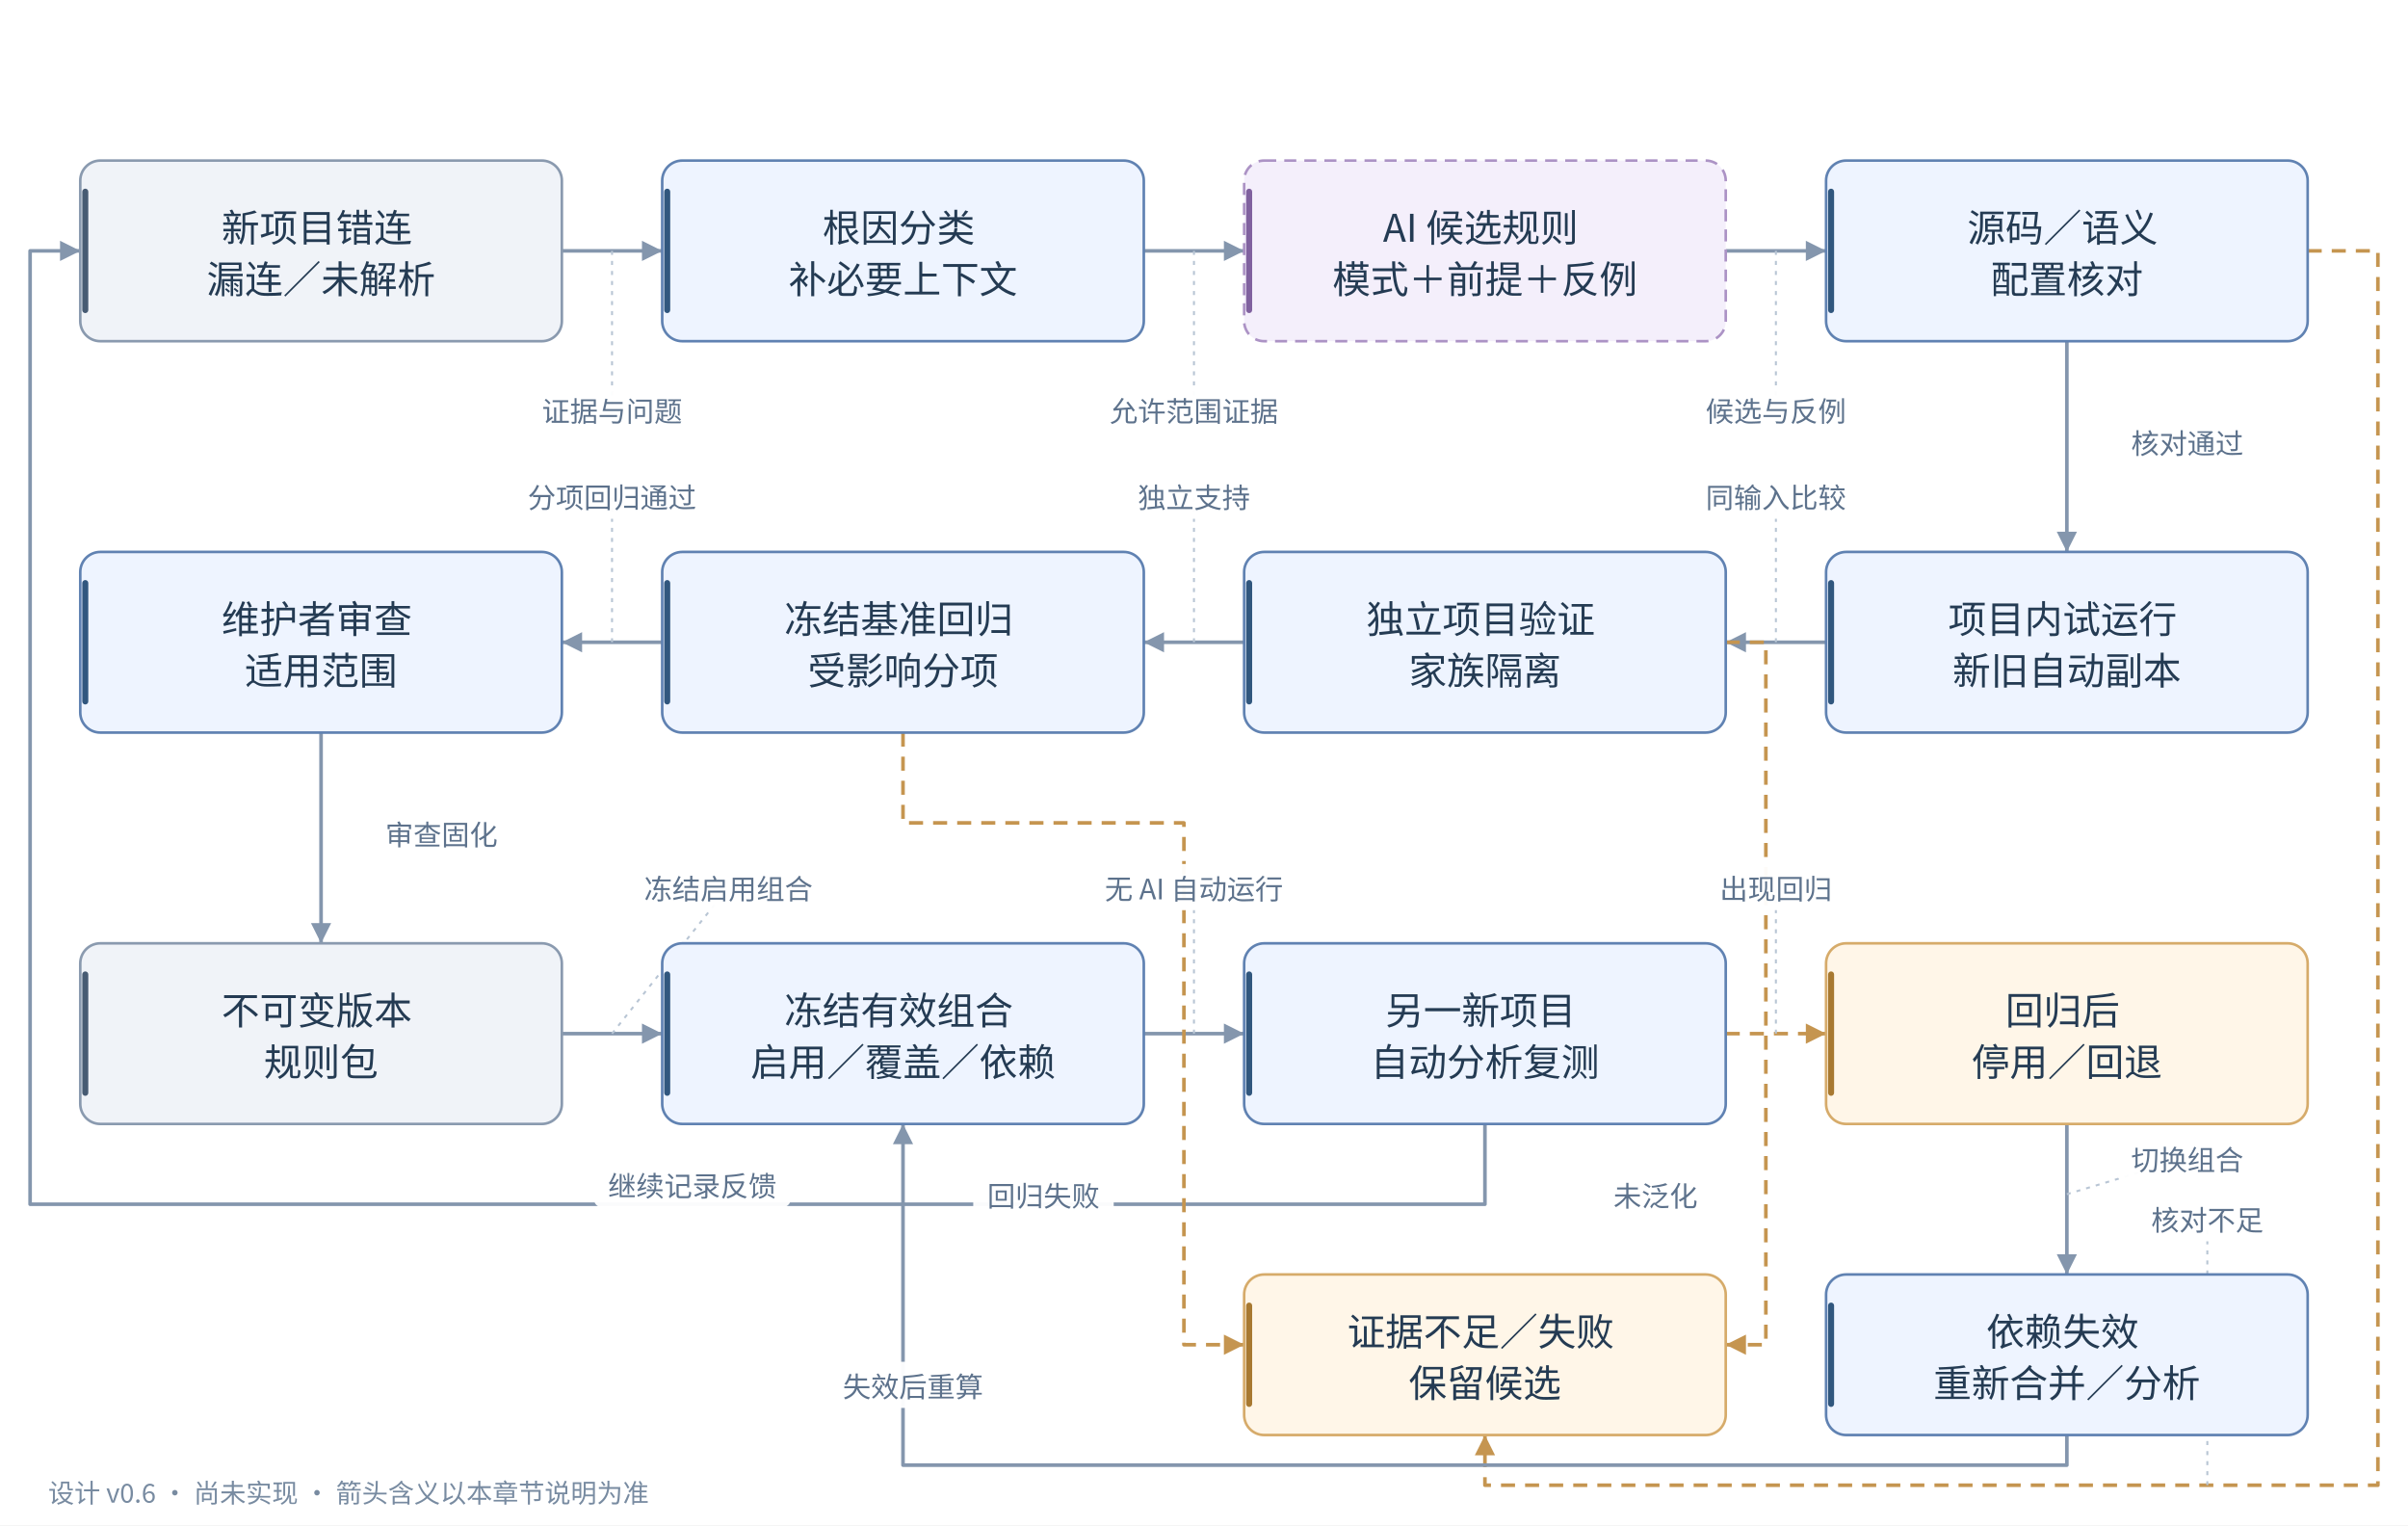
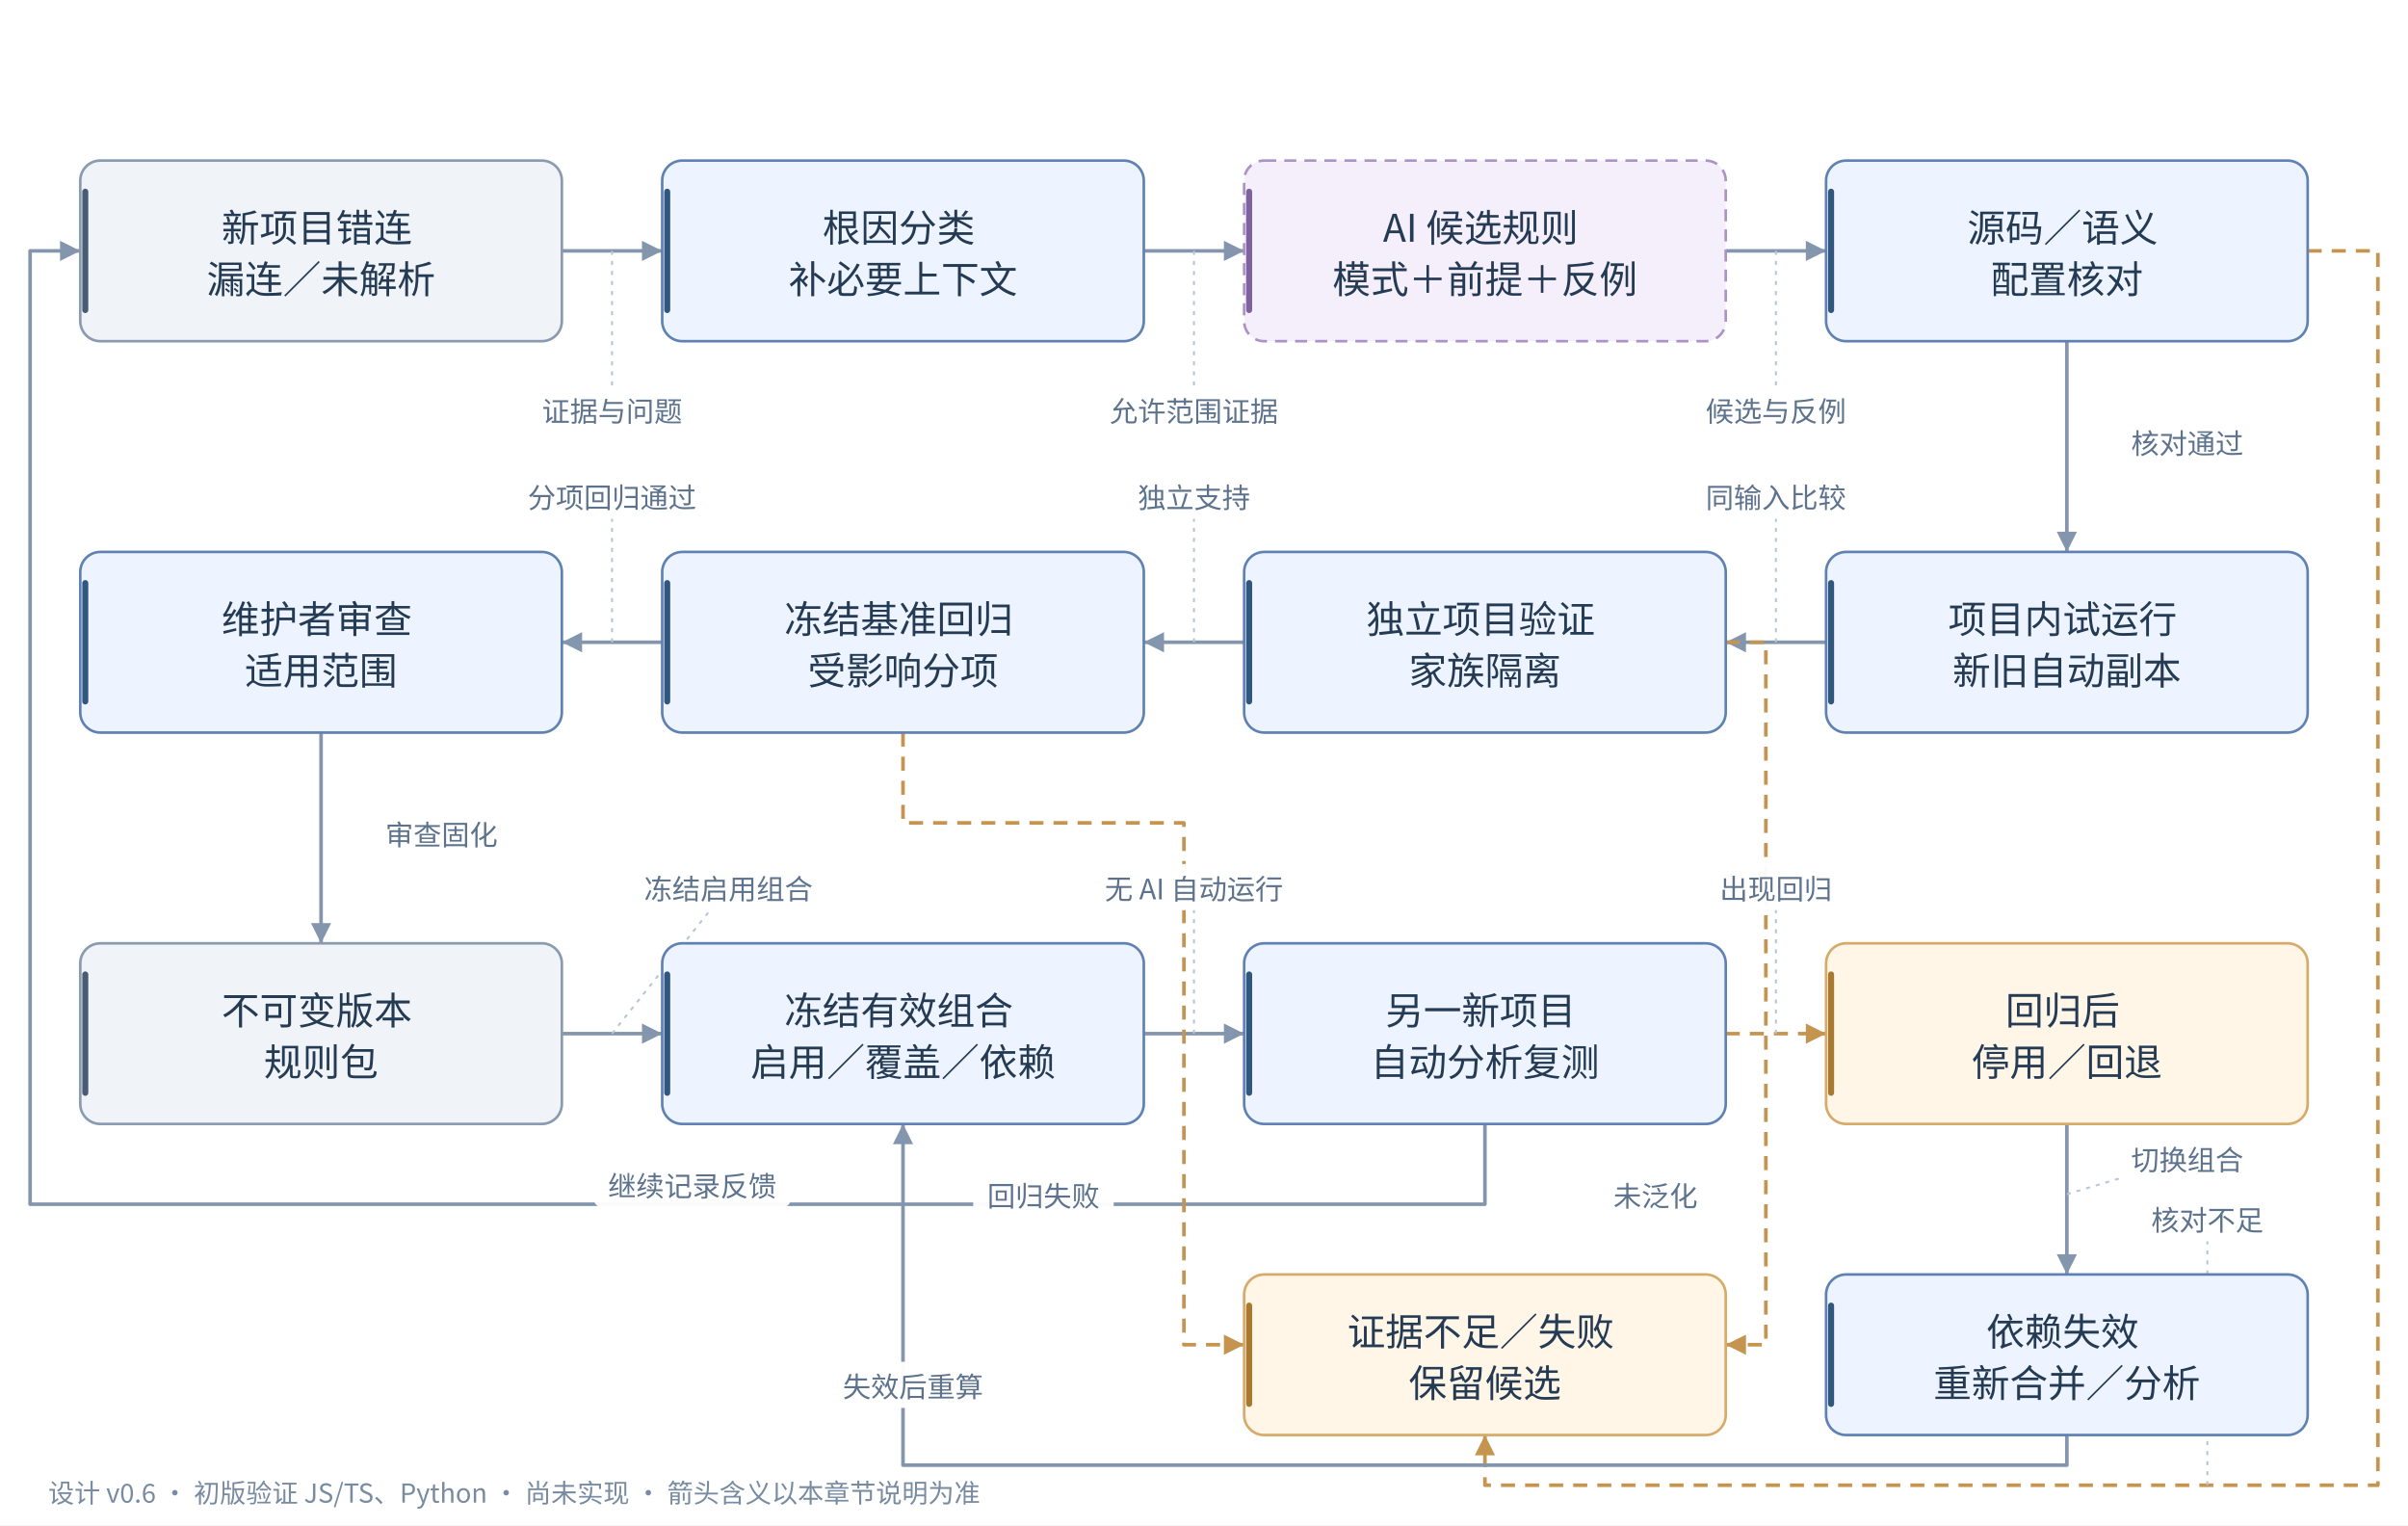
<svg xmlns="http://www.w3.org/2000/svg" viewBox="0 0 1200 760" width="1200" height="760" role="img" aria-labelledby="rules-title rules-desc">
  <style>text{font-family:"Microsoft YaHei","PingFang SC","Noto Sans CJK SC",sans-serif} .graph-node{cursor:pointer;outline:none}.graph-node:hover rect,.graph-node:focus rect{stroke-width:3;filter:brightness(.97)} .edge-label{pointer-events:none}</style>
  <defs>
    <marker id="rules-flow" viewBox="0 0 10 10" refX="9" refY="5" markerWidth="7" markerHeight="7" orient="auto-start-reverse">
      <path d="M 1 1 L 9 5 L 1 9 z" fill="#8496ad" />
    </marker>
    <marker id="rules-dependency" viewBox="0 0 10 10" refX="9" refY="5" markerWidth="7" markerHeight="7" orient="auto-start-reverse">
      <path d="M 1 1 L 9 5 L 1 9 z" fill="#8496ad" />
    </marker>
    <marker id="rules-evidence" viewBox="0 0 10 10" refX="9" refY="5" markerWidth="7" markerHeight="7" orient="auto-start-reverse">
      <path d="M 1 1 L 9 5 L 1 9 z" fill="#8c9daa" />
    </marker>
    <marker id="rules-optional" viewBox="0 0 10 10" refX="9" refY="5" markerWidth="7" markerHeight="7" orient="auto-start-reverse">
      <path d="M 1 1 L 9 5 L 1 9 z" fill="#ab8dbe" />
    </marker>
    <marker id="rules-failure" viewBox="0 0 10 10" refX="9" refY="5" markerWidth="7" markerHeight="7" orient="auto-start-reverse">
      <path d="M 1 1 L 9 5 L 1 9 z" fill="#c59550" />
    </marker>
  </defs>
  <rect width="1200" height="760" fill="#fff" />
  <polyline points="280,125 330,125" fill="none" stroke="#8496ad" stroke-width="1.8" stroke-linejoin="round" marker-end="url(#rules-flow)" />
  <polyline points="570,125 620,125" fill="none" stroke="#8496ad" stroke-width="1.8" stroke-linejoin="round" marker-end="url(#rules-flow)" />
  <polyline points="860,125 910,125" fill="none" stroke="#8496ad" stroke-width="1.8" stroke-linejoin="round" marker-end="url(#rules-flow)" />
  <polyline points="1030,170 1030,275" fill="none" stroke="#8496ad" stroke-width="1.8" stroke-linejoin="round" marker-end="url(#rules-flow)" />
  <polyline points="910,320 860,320" fill="none" stroke="#8496ad" stroke-width="1.8" stroke-linejoin="round" marker-end="url(#rules-flow)" />
  <polyline points="620,320 570,320" fill="none" stroke="#8496ad" stroke-width="1.8" stroke-linejoin="round" marker-end="url(#rules-flow)" />
  <polyline points="330,320 280,320" fill="none" stroke="#8496ad" stroke-width="1.8" stroke-linejoin="round" marker-end="url(#rules-flow)" />
  <polyline points="160,365 160,470" fill="none" stroke="#8496ad" stroke-width="1.8" stroke-linejoin="round" marker-end="url(#rules-flow)" />
  <polyline points="280,515 330,515" fill="none" stroke="#8496ad" stroke-width="1.8" stroke-linejoin="round" marker-end="url(#rules-flow)" />
  <polyline points="570,515 620,515" fill="none" stroke="#8496ad" stroke-width="1.8" stroke-linejoin="round" marker-end="url(#rules-flow)" />
  <polyline points="860,515 910,515" fill="none" stroke="#c59550" stroke-width="1.8" stroke-linejoin="round" marker-end="url(#rules-failure)" stroke-dasharray="7 5" />
  <polyline points="740,560 740,600 15,600 15,125 40,125" fill="none" stroke="#8496ad" stroke-width="1.8" stroke-linejoin="round" marker-end="url(#rules-flow)" />
  <polyline points="1150,125 1185,125 1185,740 740,740 740,715" fill="none" stroke="#c59550" stroke-width="1.8" stroke-linejoin="round" marker-end="url(#rules-failure)" stroke-dasharray="7 5" />
  <polyline points="860,320 880,320 880,670 860,670" fill="none" stroke="#c59550" stroke-width="1.8" stroke-linejoin="round" marker-end="url(#rules-failure)" stroke-dasharray="7 5" />
  <polyline points="450,365 450,410 590,410 590,670 620,670" fill="none" stroke="#c59550" stroke-width="1.8" stroke-linejoin="round" marker-end="url(#rules-failure)" stroke-dasharray="7 5" />
  <polyline points="1030,560 1030,635" fill="none" stroke="#8496ad" stroke-width="1.8" stroke-linejoin="round" marker-end="url(#rules-flow)" />
  <polyline points="1030,715 1030,730 450,730 450,560" fill="none" stroke="#8496ad" stroke-width="1.8" stroke-linejoin="round" marker-end="url(#rules-flow)" />
  <g class="edge-label">
    <line x1="305" y1="125" x2="305" y2="204" stroke="#b8c5d4" stroke-width="1" stroke-dasharray="2 3" />
    <rect x="263" y="192.5" width="84" height="23" rx="4" fill="#fff" fill-opacity=".96" />
    <text text-anchor="middle" dominant-baseline="central" font-size="14" font-weight="400" fill="#5d728c">
      <tspan x="305" y="204">证据与问题</tspan>
    </text>
  </g>
  <g class="edge-label">
    <line x1="595" y1="125" x2="595" y2="204" stroke="#b8c5d4" stroke-width="1" stroke-dasharray="2 3" />
    <rect x="546" y="192.5" width="98" height="23" rx="4" fill="#fff" fill-opacity=".96" />
    <text text-anchor="middle" dominant-baseline="central" font-size="14" font-weight="400" fill="#5d728c">
      <tspan x="595" y="204">允许范围证据</tspan>
    </text>
  </g>
  <g class="edge-label">
    <line x1="885" y1="125" x2="885" y2="204" stroke="#b8c5d4" stroke-width="1" stroke-dasharray="2 3" />
    <rect x="843" y="192.5" width="84" height="23" rx="4" fill="#fff" fill-opacity=".96" />
    <text text-anchor="middle" dominant-baseline="central" font-size="14" font-weight="400" fill="#5d728c">
      <tspan x="885" y="204">候选与反例</tspan>
    </text>
  </g>
  <g class="edge-label">
    <rect x="1055" y="208.5" width="70" height="23" rx="4" fill="#fff" fill-opacity=".96" />
    <text text-anchor="middle" dominant-baseline="central" font-size="14" font-weight="400" fill="#5d728c">
      <tspan x="1090" y="220">核对通过</tspan>
    </text>
  </g>
  <g class="edge-label">
    <line x1="885" y1="320" x2="885" y2="247" stroke="#b8c5d4" stroke-width="1" stroke-dasharray="2 3" />
    <rect x="843" y="235.5" width="84" height="23" rx="4" fill="#fff" fill-opacity=".96" />
    <text text-anchor="middle" dominant-baseline="central" font-size="14" font-weight="400" fill="#5d728c">
      <tspan x="885" y="247">同输入比较</tspan>
    </text>
  </g>
  <g class="edge-label">
    <line x1="595" y1="320" x2="595" y2="247" stroke="#b8c5d4" stroke-width="1" stroke-dasharray="2 3" />
    <rect x="560" y="235.5" width="70" height="23" rx="4" fill="#fff" fill-opacity=".96" />
    <text text-anchor="middle" dominant-baseline="central" font-size="14" font-weight="400" fill="#5d728c">
      <tspan x="595" y="247">独立支持</tspan>
    </text>
  </g>
  <g class="edge-label">
    <line x1="305" y1="320" x2="305" y2="247" stroke="#b8c5d4" stroke-width="1" stroke-dasharray="2 3" />
    <rect x="256" y="235.5" width="98" height="23" rx="4" fill="#fff" fill-opacity=".96" />
    <text text-anchor="middle" dominant-baseline="central" font-size="14" font-weight="400" fill="#5d728c">
      <tspan x="305" y="247">分项回归通过</tspan>
    </text>
  </g>
  <g class="edge-label">
    <rect x="185" y="403.5" width="70" height="23" rx="4" fill="#fff" fill-opacity=".96" />
    <text text-anchor="middle" dominant-baseline="central" font-size="14" font-weight="400" fill="#5d728c">
      <tspan x="220" y="415">审查固化</tspan>
    </text>
  </g>
  <g class="edge-label">
    <line x1="305" y1="515" x2="363" y2="442" stroke="#b8c5d4" stroke-width="1" stroke-dasharray="2 3" />
    <rect x="314" y="430.5" width="98" height="23" rx="4" fill="#fff" fill-opacity=".96" />
    <text text-anchor="middle" dominant-baseline="central" font-size="14" font-weight="400" fill="#5d728c">
      <tspan x="363" y="442">冻结启用组合</tspan>
    </text>
  </g>
  <g class="edge-label">
    <line x1="595" y1="515" x2="595" y2="442" stroke="#b8c5d4" stroke-width="1" stroke-dasharray="2 3" />
    <rect x="537.32" y="430.5" width="115.36" height="23" rx="4" fill="#fff" fill-opacity=".96" />
    <text text-anchor="middle" dominant-baseline="central" font-size="14" font-weight="400" fill="#5d728c">
      <tspan x="595" y="442">无 AI 自动运行</tspan>
    </text>
  </g>
  <g class="edge-label">
    <line x1="885" y1="515" x2="885" y2="442" stroke="#b8c5d4" stroke-width="1" stroke-dasharray="2 3" />
    <rect x="850" y="430.5" width="70" height="23" rx="4" fill="#fff" fill-opacity=".96" />
    <text text-anchor="middle" dominant-baseline="central" font-size="14" font-weight="400" fill="#5d728c">
      <tspan x="885" y="442">出现回归</tspan>
    </text>
  </g>
  <g class="edge-label">
    <rect x="296" y="578.5" width="98" height="23" rx="4" fill="#fff" fill-opacity=".96" />
    <text text-anchor="middle" dominant-baseline="central" font-size="14" font-weight="400" fill="#5d728c">
      <tspan x="345" y="590">继续记录反馈</tspan>
    </text>
  </g>
  <g class="edge-label">
    <line x1="1100" y1="740" x2="1100" y2="607" stroke="#b8c5d4" stroke-width="1" stroke-dasharray="2 3" />
    <rect x="1065" y="595.5" width="70" height="23" rx="4" fill="#fff" fill-opacity=".96" />
    <text text-anchor="middle" dominant-baseline="central" font-size="14" font-weight="400" fill="#5d728c">
      <tspan x="1100" y="607">核对不足</tspan>
    </text>
  </g>
  <g class="edge-label">
    <rect x="797" y="583.5" width="56" height="23" rx="4" fill="#fff" fill-opacity=".96" />
    <text text-anchor="middle" dominant-baseline="central" font-size="14" font-weight="400" fill="#5d728c">
      <tspan x="825" y="595">未泛化</tspan>
    </text>
  </g>
  <g class="edge-label">
    <rect x="485" y="583.5" width="70" height="23" rx="4" fill="#fff" fill-opacity=".96" />
    <text text-anchor="middle" dominant-baseline="central" font-size="14" font-weight="400" fill="#5d728c">
      <tspan x="520" y="595">回归失败</tspan>
    </text>
  </g>
  <g class="edge-label">
    <line x1="1030" y1="595" x2="1090" y2="577" stroke="#b8c5d4" stroke-width="1" stroke-dasharray="2 3" />
    <rect x="1055" y="565.5" width="70" height="23" rx="4" fill="#fff" fill-opacity=".96" />
    <text text-anchor="middle" dominant-baseline="central" font-size="14" font-weight="400" fill="#5d728c">
      <tspan x="1090" y="577">切换组合</tspan>
    </text>
  </g>
  <g class="edge-label">
    <rect x="413" y="678.5" width="84" height="23" rx="4" fill="#fff" fill-opacity=".96" />
    <text text-anchor="middle" dominant-baseline="central" font-size="14" font-weight="400" fill="#5d728c">
      <tspan x="455" y="690">失效后重算</tspan>
    </text>
  </g>
  <g class="graph-node" data-node-id="feedback" tabindex="0" role="button" aria-label="新项目错连 漏连／未解析：记录发现的错连、漏连或未解析线索，附上源码依据，反馈本身仍需核对。">
    <rect x="40" y="80" width="240" height="90" rx="10" fill="#f0f3f8" stroke="#8a9aaf" stroke-width="1.3" />
    <rect x="41" y="94" width="3" height="62" rx="1.5" fill="#475b73" />
    <text text-anchor="middle" dominant-baseline="central" font-size="19" font-weight="500" fill="#243b53">
      <tspan x="160" y="112.175">新项目错连</tspan>
      <tspan x="160" y="137.825">漏连／未解析</tspan>
    </text>
  </g>
  <g class="graph-node" data-node-id="triage" tabindex="0" role="button" aria-label="根因分类 补必要上下文：先判断问题来自缺输入、分析错误还是动态行为，避免用新规则掩盖环境缺口。">
    <rect x="330" y="80" width="240" height="90" rx="10" fill="#eef4ff" stroke="#6082b2" stroke-width="1.3" />
    <rect x="331" y="94" width="3" height="62" rx="1.5" fill="#31577e" />
    <text text-anchor="middle" dominant-baseline="central" font-size="19" font-weight="500" fill="#243b53">
      <tspan x="450" y="112.175">根因分类</tspan>
      <tspan x="450" y="137.825">补必要上下文</tspan>
    </text>
  </g>
  <g class="graph-node" data-node-id="candidate" tabindex="0" role="button" aria-label="AI 候选规则 模式＋前提＋反例：AI 可提出识别模式、前提和反例；这些只是候选建议，不能直接当作正确规则。">
    <rect x="620" y="80" width="240" height="90" rx="10" fill="#f4effb" stroke="#ac93c5" stroke-width="1.3" stroke-dasharray="6 4" />
    <rect x="621" y="94" width="3" height="62" rx="1.5" fill="#80619f" />
    <text text-anchor="middle" dominant-baseline="central" font-size="19" font-weight="500" fill="#243b53">
      <tspan x="740" y="112.175">AI 候选规则</tspan>
      <tspan x="740" y="137.825">模式＋前提＋反例</tspan>
    </text>
  </g>
  <g class="graph-node" data-node-id="verify" tabindex="0" role="button" aria-label="源码／语义 配置核对：独立核对源码、符号和配置是否支持候选，确认反馈预期有足够依据。">
    <rect x="910" y="80" width="240" height="90" rx="10" fill="#eef4ff" stroke="#6082b2" stroke-width="1.3" />
    <rect x="911" y="94" width="3" height="62" rx="1.5" fill="#31577e" />
    <text text-anchor="middle" dominant-baseline="central" font-size="19" font-weight="500" fill="#243b53">
      <tspan x="1030" y="112.175">源码／语义</tspan>
      <tspan x="1030" y="137.825">配置核对</tspan>
    </text>
  </g>
  <g class="graph-node" data-node-id="trial" tabindex="0" role="button" aria-label="项目内试运行 新旧自动副本：在相同输入上比较新旧自动分析副本，候选结果不会直接覆盖正式代码地图。">
    <rect x="910" y="275" width="240" height="90" rx="10" fill="#eef4ff" stroke="#6082b2" stroke-width="1.3" />
    <rect x="911" y="289" width="3" height="62" rx="1.5" fill="#31577e" />
    <text text-anchor="middle" dominant-baseline="central" font-size="19" font-weight="500" fill="#243b53">
      <tspan x="1030" y="307.175">项目内试运行</tspan>
      <tspan x="1030" y="332.825">新旧自动副本</tspan>
    </text>
  </g>
  <g class="graph-node" data-node-id="independent" tabindex="0" role="button" aria-label="独立项目验证 家族隔离：用未参与规则生成和调参的独立项目验证，复制仓库或相同模板不算独立样本。">
    <rect x="620" y="275" width="240" height="90" rx="10" fill="#eef4ff" stroke="#6082b2" stroke-width="1.3" />
    <rect x="621" y="289" width="3" height="62" rx="1.5" fill="#31577e" />
    <text text-anchor="middle" dominant-baseline="central" font-size="19" font-weight="500" fill="#243b53">
      <tspan x="740" y="307.175">独立项目验证</tspan>
      <tspan x="740" y="332.825">家族隔离</tspan>
    </text>
  </g>
  <g class="graph-node" data-node-id="regression" tabindex="0" role="button" aria-label="冻结基准回归 受影响分项：用冻结基准复查受影响能力，确认候选没有带来新的错连、遗漏或条件错误。">
    <rect x="330" y="275" width="240" height="90" rx="10" fill="#eef4ff" stroke="#6082b2" stroke-width="1.3" />
    <rect x="331" y="289" width="3" height="62" rx="1.5" fill="#31577e" />
    <text text-anchor="middle" dominant-baseline="central" font-size="19" font-weight="500" fill="#243b53">
      <tspan x="450" y="307.175">冻结基准回归</tspan>
      <tspan x="450" y="332.825">受影响分项</tspan>
    </text>
  </g>
  <g class="graph-node" data-node-id="review" tabindex="0" role="button" aria-label="维护者审查 适用范围：由维护者核对适用范围和验证报告，再决定作为项目专用规则还是推广使用。">
    <rect x="40" y="275" width="240" height="90" rx="10" fill="#eef4ff" stroke="#6082b2" stroke-width="1.3" />
    <rect x="41" y="289" width="3" height="62" rx="1.5" fill="#31577e" />
    <text text-anchor="middle" dominant-baseline="central" font-size="19" font-weight="500" fill="#243b53">
      <tspan x="160" y="307.175">维护者审查</tspan>
      <tspan x="160" y="332.825">适用范围</tspan>
    </text>
  </g>
  <g class="graph-node" data-node-id="package" tabindex="0" role="button" aria-label="不可变版本 规则包：把已审查规则保存为有固定版本和指纹的规则包，连同依赖与验证报告留档。">
    <rect x="40" y="470" width="240" height="90" rx="10" fill="#f0f3f8" stroke="#8a9aaf" stroke-width="1.3" />
    <rect x="41" y="484" width="3" height="62" rx="1.5" fill="#475b73" />
    <text text-anchor="middle" dominant-baseline="central" font-size="19" font-weight="500" fill="#243b53">
      <tspan x="160" y="502.175">不可变版本</tspan>
      <tspan x="160" y="527.825">规则包</tspan>
    </text>
  </g>
  <g class="graph-node" data-node-id="effective" tabindex="0" role="button" aria-label="冻结有效组合 启用／覆盖／依赖：记录本次真正启用的规则、依赖和显式覆盖，确保分析结果可重现并保留冲突。">
    <rect x="330" y="470" width="240" height="90" rx="10" fill="#eef4ff" stroke="#6082b2" stroke-width="1.3" />
    <rect x="331" y="484" width="3" height="62" rx="1.5" fill="#31577e" />
    <text text-anchor="middle" dominant-baseline="central" font-size="19" font-weight="500" fill="#243b53">
      <tspan x="450" y="502.175">冻结有效组合</tspan>
      <tspan x="450" y="527.825">启用／覆盖／依赖</tspan>
    </text>
  </g>
  <g class="graph-node" data-node-id="new_project" tabindex="0" role="button" aria-label="另一新项目 自动分析复测：在另一个独立工程自动复测固化规则，验证推广效果；运行规则不必再调用 AI。">
    <rect x="620" y="470" width="240" height="90" rx="10" fill="#eef4ff" stroke="#6082b2" stroke-width="1.3" />
    <rect x="621" y="484" width="3" height="62" rx="1.5" fill="#31577e" />
    <text text-anchor="middle" dominant-baseline="central" font-size="19" font-weight="500" fill="#243b53">
      <tspan x="740" y="502.175">另一新项目</tspan>
      <tspan x="740" y="527.825">自动分析复测</tspan>
    </text>
  </g>
  <g class="graph-node" data-node-id="rollback" tabindex="0" role="button" aria-label="回归后 停用／回退：后续发现回归时可停用或退回旧规则版本，并重新计算受影响的结果。">
    <rect x="910" y="470" width="240" height="90" rx="10" fill="#fff6e8" stroke="#d6ab6a" stroke-width="1.3" />
    <rect x="911" y="484" width="3" height="62" rx="1.5" fill="#a87931" />
    <text text-anchor="middle" dominant-baseline="central" font-size="19" font-weight="500" fill="#243b53">
      <tspan x="1030" y="502.175">回归后</tspan>
      <tspan x="1030" y="527.825">停用／回退</tspan>
    </text>
  </g>
  <g class="graph-node" data-node-id="quarantine" tabindex="0" role="button" aria-label="证据不足／失败 保留候选：证据不足或验证失败的规则先保留为候选，记录问题，不能进入正式确认结果。">
    <rect x="620" y="635" width="240" height="80" rx="10" fill="#fff6e8" stroke="#d6ab6a" stroke-width="1.3" />
    <rect x="621" y="649" width="3" height="52" rx="1.5" fill="#a87931" />
    <text text-anchor="middle" dominant-baseline="central" font-size="19" font-weight="500" fill="#243b53">
      <tspan x="740" y="662.175">证据不足／失败</tspan>
      <tspan x="740" y="687.825">保留候选</tspan>
    </text>
  </g>
  <g class="graph-node" data-node-id="rebuild" tabindex="0" role="button" aria-label="依赖失效 重新合并／分析：规则组合变化后让相关旧推导失效，用仍有效的独立依据重新合并和分析。">
    <rect x="910" y="635" width="240" height="80" rx="10" fill="#eef4ff" stroke="#6082b2" stroke-width="1.3" />
    <rect x="911" y="649" width="3" height="52" rx="1.5" fill="#31577e" />
    <text text-anchor="middle" dominant-baseline="central" font-size="19" font-weight="500" fill="#243b53">
      <tspan x="1030" y="662.175">依赖失效</tspan>
      <tspan x="1030" y="687.825">重新合并／分析</tspan>
    </text>
  </g>
  <text text-anchor="start" dominant-baseline="central" font-size="13" font-weight="400" fill="#788ba1">
-     <tspan x="24" y="743">设计 v0.6 · 尚未实现 · 箭头含义以本章节说明为准</tspan>
+     <tspan x="24" y="743">设计 v0.6 · 初版验证 JS/TS、Python · 尚未实现 · 箭头含义以本章节说明为准</tspan>
  </text>
</svg>
